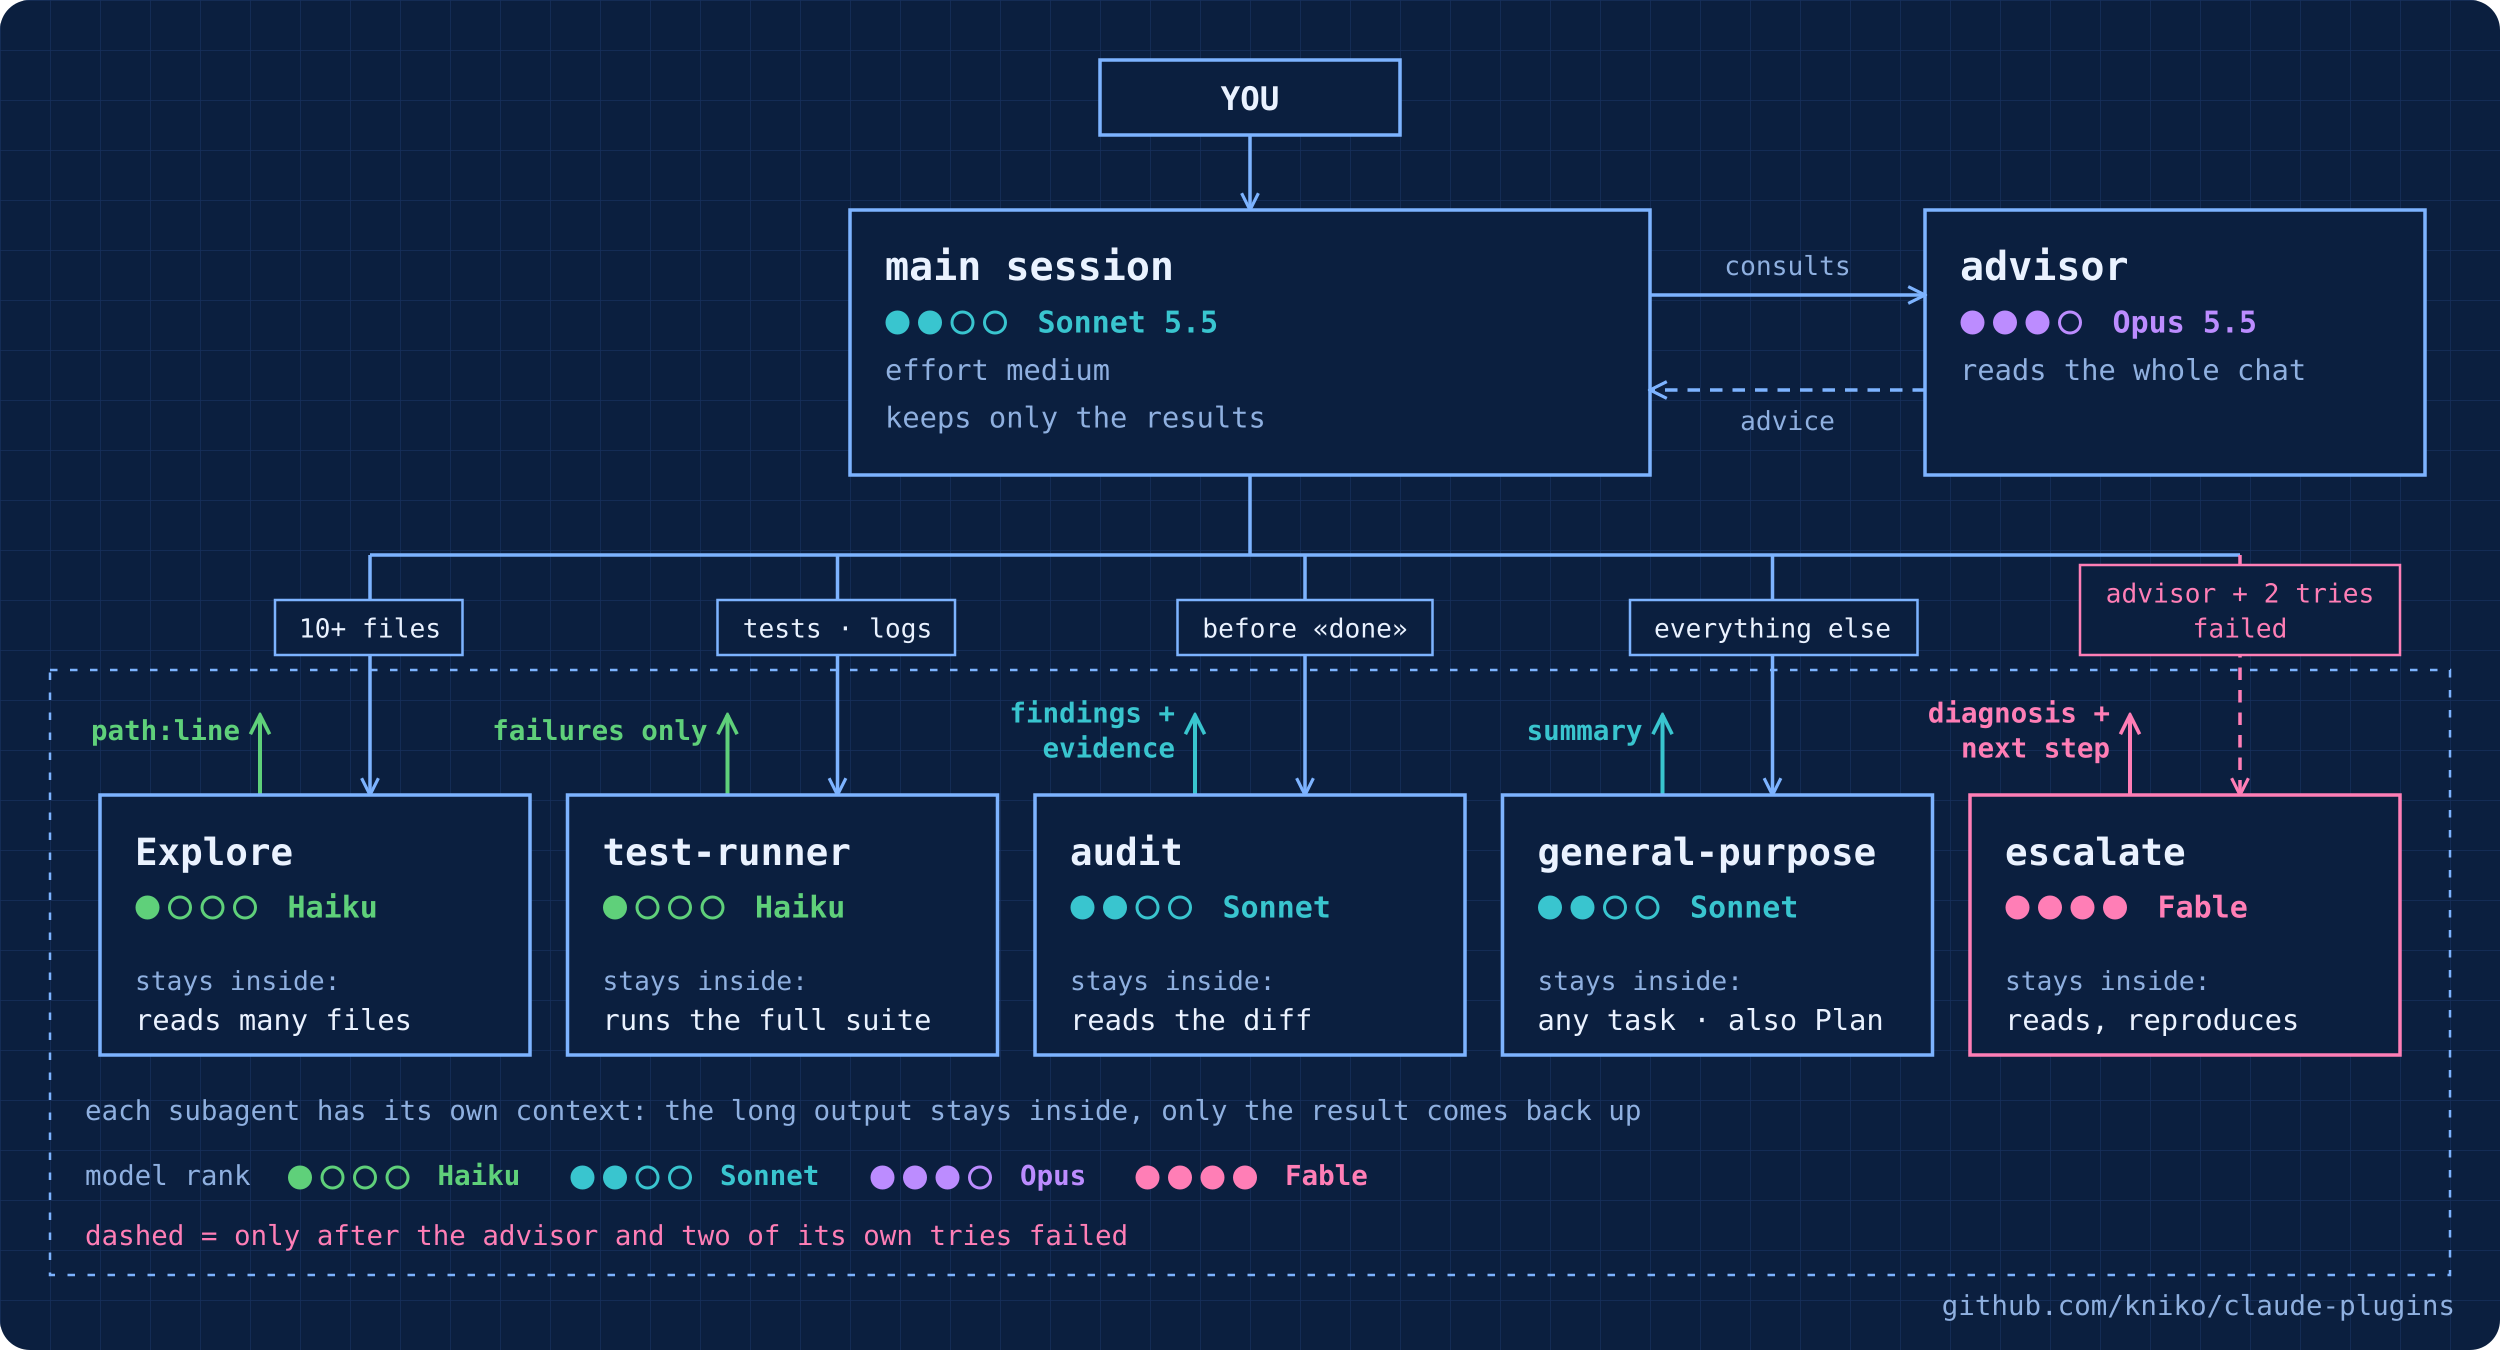
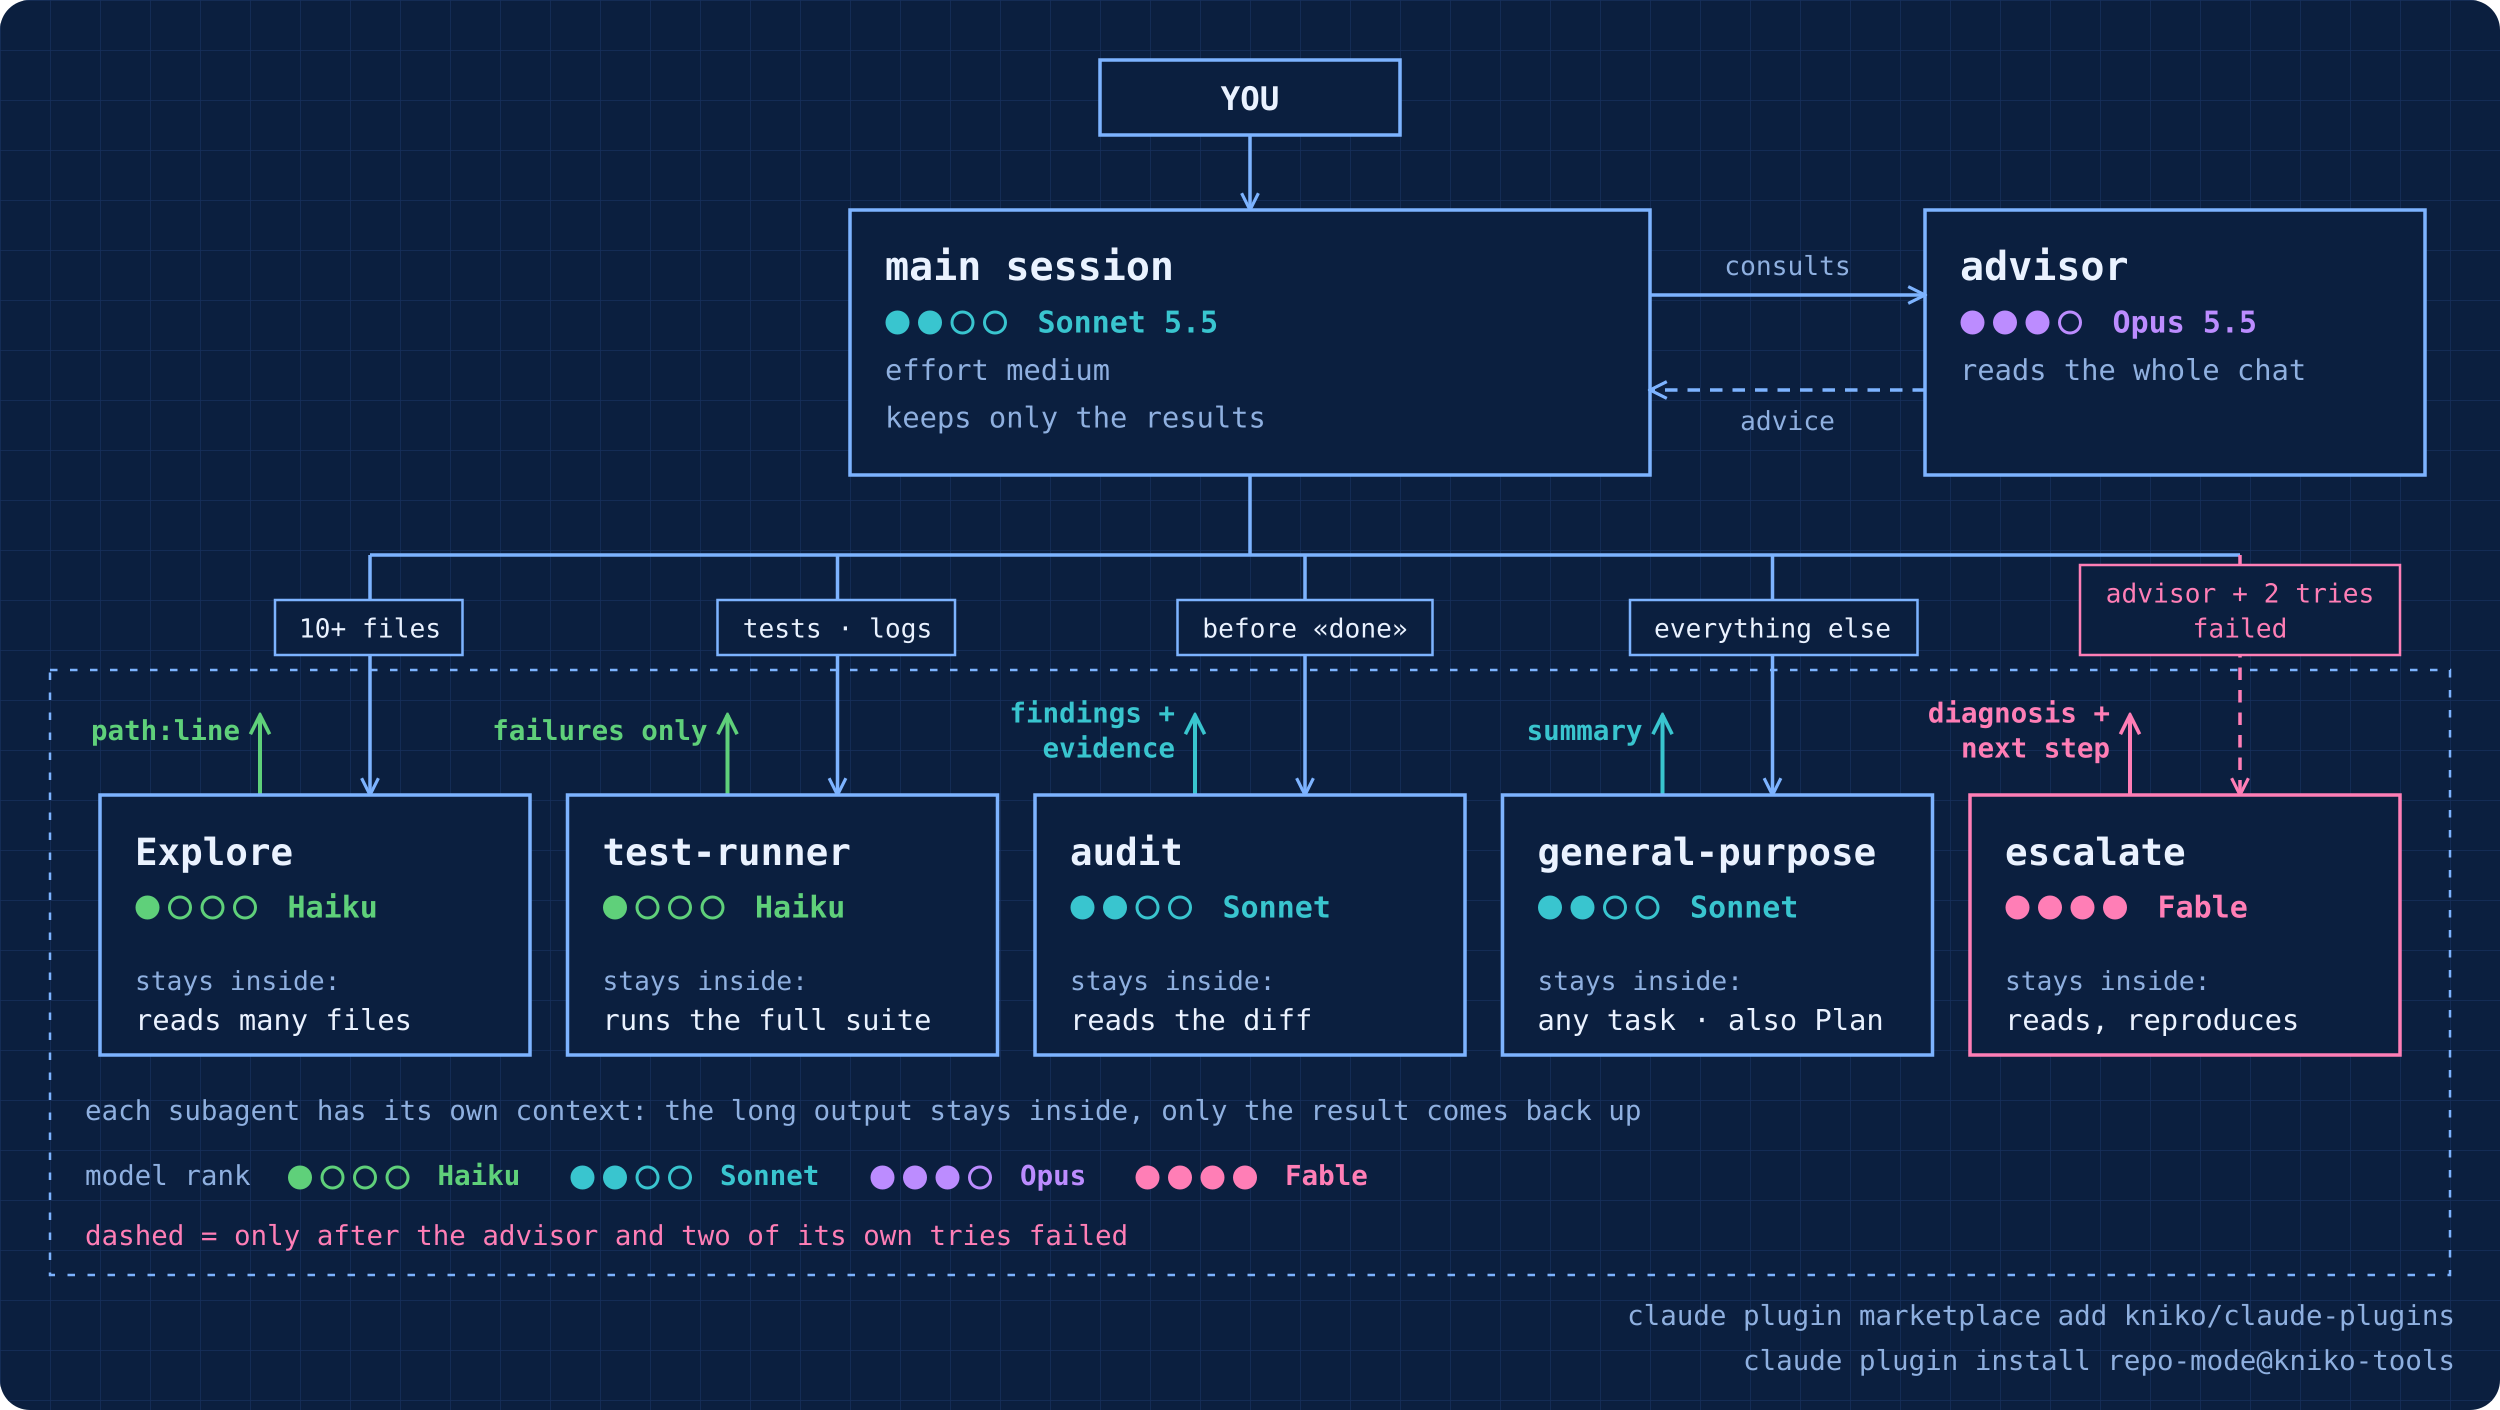
- <svg xmlns="http://www.w3.org/2000/svg" viewBox="0 0 1000 540" width="1000" height="540" role="img" aria-labelledby="t d" font-family="ui-monospace, 'Cascadia Mono', Consolas, 'DejaVu Sans Mono', Menlo, monospace">
+ <svg xmlns="http://www.w3.org/2000/svg" viewBox="0 0 1000 564" width="1000" height="564" role="img" aria-labelledby="t d" font-family="ui-monospace, 'Cascadia Mono', Consolas, 'DejaVu Sans Mono', Menlo, monospace">
  <defs>
    <pattern id="g" width="20" height="20" patternUnits="userSpaceOnUse">
      <path d="M20 0H0V20" fill="none" stroke="#16305c" stroke-width="0.6" />
    </pattern>
    <marker id="a" viewBox="0 0 10 10" refX="9" refY="5" markerWidth="6" markerHeight="6" orient="auto-start-reverse">
      <path d="M1 1 L9 5 L1 9" fill="none" stroke="#7db3ff" stroke-width="1.5" />
    </marker>
    <marker id="m-Haiku" viewBox="0 0 10 10" refX="9" refY="5" markerWidth="6" markerHeight="6" orient="auto-start-reverse">
      <path d="M1 1 L9 5 L1 9" fill="none" stroke="#5fd07a" stroke-width="1.5" />
    </marker>
    <marker id="m-Sonnet" viewBox="0 0 10 10" refX="9" refY="5" markerWidth="6" markerHeight="6" orient="auto-start-reverse">
      <path d="M1 1 L9 5 L1 9" fill="none" stroke="#39c5cf" stroke-width="1.5" />
    </marker>
    <marker id="m-Opus" viewBox="0 0 10 10" refX="9" refY="5" markerWidth="6" markerHeight="6" orient="auto-start-reverse">
      <path d="M1 1 L9 5 L1 9" fill="none" stroke="#bc8cff" stroke-width="1.5" />
    </marker>
    <marker id="m-Fable" viewBox="0 0 10 10" refX="9" refY="5" markerWidth="6" markerHeight="6" orient="auto-start-reverse">
      <path d="M1 1 L9 5 L1 9" fill="none" stroke="#ff7eb6" stroke-width="1.5" />
    </marker>
  </defs>
-   <rect width="1000" height="540" rx="12" fill="#0b1f3f" />
-   <rect width="1000" height="540" rx="12" fill="url(#g)" />
+   <rect width="1000" height="564" rx="12" fill="#0b1f3f" />
+   <rect width="1000" height="564" rx="12" fill="url(#g)" />
  <rect x="440" y="24" width="120" height="30" fill="#0b1f3f" stroke="#7db3ff" stroke-width="1.4" />
  <text x="500" y="44" font-size="13" fill="#eaf2ff" font-weight="700" text-anchor="middle">YOU</text>
  <path d="M500 54 V84" fill="none" stroke="#7db3ff" stroke-width="1.4" marker-end="url(#a)" />
  <rect x="340" y="84" width="320" height="106" fill="#0b1f3f" stroke="#7db3ff" stroke-width="1.4" />
  <text x="354" y="112" font-size="16" fill="#eaf2ff" font-weight="700" text-anchor="start">main session</text>
  <circle cx="359" cy="129" r="4.2" fill="#39c5cf" stroke="#39c5cf" stroke-width="1.2" />
  <circle cx="372" cy="129" r="4.2" fill="#39c5cf" stroke="#39c5cf" stroke-width="1.2" />
  <circle cx="385" cy="129" r="4.2" fill="none" stroke="#39c5cf" stroke-width="1.2" />
  <circle cx="398" cy="129" r="4.2" fill="none" stroke="#39c5cf" stroke-width="1.2" />
  <text x="415" y="133" font-size="12" fill="#39c5cf" font-weight="700" text-anchor="start">Sonnet 5.5</text>
  <text x="354" y="152" font-size="11.5" fill="#8fb0e0" font-weight="400" text-anchor="start">effort medium</text>
  <text x="354" y="171" font-size="11.5" fill="#8fb0e0" font-weight="400" text-anchor="start">keeps only the results</text>
  <rect x="770" y="84" width="200" height="106" fill="#0b1f3f" stroke="#7db3ff" stroke-width="1.4" />
  <text x="784" y="112" font-size="16" fill="#eaf2ff" font-weight="700" text-anchor="start">advisor</text>
  <circle cx="789" cy="129" r="4.2" fill="#bc8cff" stroke="#bc8cff" stroke-width="1.2" />
  <circle cx="802" cy="129" r="4.2" fill="#bc8cff" stroke="#bc8cff" stroke-width="1.2" />
  <circle cx="815" cy="129" r="4.2" fill="#bc8cff" stroke="#bc8cff" stroke-width="1.2" />
  <circle cx="828" cy="129" r="4.2" fill="none" stroke="#bc8cff" stroke-width="1.2" />
  <text x="845" y="133" font-size="12" fill="#bc8cff" font-weight="700" text-anchor="start">Opus 5.5</text>
  <text x="784" y="152" font-size="11.5" fill="#8fb0e0" font-weight="400" text-anchor="start">reads the whole chat</text>
  <path d="M660 118 H770" fill="none" stroke="#7db3ff" stroke-width="1.4" marker-end="url(#a)" />
  <text x="715" y="110" font-size="10.5" fill="#8fb0e0" font-weight="400" text-anchor="middle">consults</text>
  <path d="M770 156 H660" fill="none" stroke="#7db3ff" stroke-width="1.4" stroke-dasharray="5 4" marker-end="url(#a)" />
  <text x="715" y="172" font-size="10.5" fill="#8fb0e0" font-weight="400" text-anchor="middle">advice</text>
  <path d="M500 190 V222 M148.0 222 H896.0" stroke="#7db3ff" stroke-width="1.4" fill="none" />
  <rect x="20" y="268" width="960" height="242" fill="none" stroke="#7db3ff" stroke-width="1" stroke-dasharray="3 5" />
  <path d="M148.0 222 V318" fill="none" stroke="#7db3ff" stroke-width="1.4" marker-end="url(#a)" />
  <rect x="110" y="240" width="75" height="22" fill="#0b1f3f" stroke="#7db3ff" stroke-width="1" />
  <text x="148" y="255" font-size="10.5" fill="#eaf2ff" font-weight="400" text-anchor="middle">10+ files</text>
  <path d="M104.0 318 V286" fill="none" stroke="#5fd07a" stroke-width="1.6" marker-end="url(#m-Haiku)" />
  <text x="96.0" y="296" font-size="11" fill="#5fd07a" font-weight="700" text-anchor="end">path:line</text>
  <rect x="40" y="318" width="172" height="104" fill="#0b1f3f" stroke="#7db3ff" stroke-width="1.4" />
  <text x="54" y="346" font-size="15" fill="#eaf2ff" font-weight="700" text-anchor="start">Explore</text>
  <circle cx="59" cy="363" r="4.2" fill="#5fd07a" stroke="#5fd07a" stroke-width="1.2" />
  <circle cx="72" cy="363" r="4.2" fill="none" stroke="#5fd07a" stroke-width="1.2" />
  <circle cx="85" cy="363" r="4.2" fill="none" stroke="#5fd07a" stroke-width="1.2" />
  <circle cx="98" cy="363" r="4.2" fill="none" stroke="#5fd07a" stroke-width="1.2" />
  <text x="115" y="367" font-size="12" fill="#5fd07a" font-weight="700" text-anchor="start">Haiku</text>
  <text x="54" y="396" font-size="10.5" fill="#8fb0e0" font-weight="400" text-anchor="start">stays inside:</text>
  <text x="54" y="412" font-size="11.5" fill="#eaf2ff" font-weight="400" text-anchor="start">reads many files</text>
  <path d="M335.0 222 V318" fill="none" stroke="#7db3ff" stroke-width="1.4" marker-end="url(#a)" />
  <rect x="287" y="240" width="95" height="22" fill="#0b1f3f" stroke="#7db3ff" stroke-width="1" />
  <text x="335" y="255" font-size="10.5" fill="#eaf2ff" font-weight="400" text-anchor="middle">tests · logs</text>
  <path d="M291.0 318 V286" fill="none" stroke="#5fd07a" stroke-width="1.6" marker-end="url(#m-Haiku)" />
  <text x="283.0" y="296" font-size="11" fill="#5fd07a" font-weight="700" text-anchor="end">failures only</text>
  <rect x="227" y="318" width="172" height="104" fill="#0b1f3f" stroke="#7db3ff" stroke-width="1.4" />
  <text x="241" y="346" font-size="15" fill="#eaf2ff" font-weight="700" text-anchor="start">test-runner</text>
  <circle cx="246" cy="363" r="4.2" fill="#5fd07a" stroke="#5fd07a" stroke-width="1.2" />
  <circle cx="259" cy="363" r="4.2" fill="none" stroke="#5fd07a" stroke-width="1.2" />
  <circle cx="272" cy="363" r="4.2" fill="none" stroke="#5fd07a" stroke-width="1.2" />
  <circle cx="285" cy="363" r="4.2" fill="none" stroke="#5fd07a" stroke-width="1.2" />
  <text x="302" y="367" font-size="12" fill="#5fd07a" font-weight="700" text-anchor="start">Haiku</text>
  <text x="241" y="396" font-size="10.5" fill="#8fb0e0" font-weight="400" text-anchor="start">stays inside:</text>
  <text x="241" y="412" font-size="11.5" fill="#eaf2ff" font-weight="400" text-anchor="start">runs the full suite</text>
  <path d="M522.0 222 V318" fill="none" stroke="#7db3ff" stroke-width="1.4" marker-end="url(#a)" />
  <rect x="471" y="240" width="102" height="22" fill="#0b1f3f" stroke="#7db3ff" stroke-width="1" />
  <text x="522" y="255" font-size="10.5" fill="#eaf2ff" font-weight="400" text-anchor="middle">before «done»</text>
  <path d="M478.0 318 V286" fill="none" stroke="#39c5cf" stroke-width="1.6" marker-end="url(#m-Sonnet)" />
  <text x="470.0" y="289" font-size="11" fill="#39c5cf" font-weight="700" text-anchor="end">findings +</text>
  <text x="470.0" y="303" font-size="11" fill="#39c5cf" font-weight="700" text-anchor="end">evidence</text>
  <rect x="414" y="318" width="172" height="104" fill="#0b1f3f" stroke="#7db3ff" stroke-width="1.4" />
  <text x="428" y="346" font-size="15" fill="#eaf2ff" font-weight="700" text-anchor="start">audit</text>
  <circle cx="433" cy="363" r="4.2" fill="#39c5cf" stroke="#39c5cf" stroke-width="1.2" />
  <circle cx="446" cy="363" r="4.2" fill="#39c5cf" stroke="#39c5cf" stroke-width="1.2" />
  <circle cx="459" cy="363" r="4.2" fill="none" stroke="#39c5cf" stroke-width="1.2" />
  <circle cx="472" cy="363" r="4.2" fill="none" stroke="#39c5cf" stroke-width="1.2" />
  <text x="489" y="367" font-size="12" fill="#39c5cf" font-weight="700" text-anchor="start">Sonnet</text>
  <text x="428" y="396" font-size="10.5" fill="#8fb0e0" font-weight="400" text-anchor="start">stays inside:</text>
  <text x="428" y="412" font-size="11.5" fill="#eaf2ff" font-weight="400" text-anchor="start">reads the diff</text>
  <path d="M709.0 222 V318" fill="none" stroke="#7db3ff" stroke-width="1.4" marker-end="url(#a)" />
  <rect x="652" y="240" width="115" height="22" fill="#0b1f3f" stroke="#7db3ff" stroke-width="1" />
  <text x="709" y="255" font-size="10.5" fill="#eaf2ff" font-weight="400" text-anchor="middle">everything else</text>
  <path d="M665.0 318 V286" fill="none" stroke="#39c5cf" stroke-width="1.6" marker-end="url(#m-Sonnet)" />
  <text x="657.0" y="296" font-size="11" fill="#39c5cf" font-weight="700" text-anchor="end">summary</text>
  <rect x="601" y="318" width="172" height="104" fill="#0b1f3f" stroke="#7db3ff" stroke-width="1.4" />
  <text x="615" y="346" font-size="15" fill="#eaf2ff" font-weight="700" text-anchor="start">general-purpose</text>
  <circle cx="620" cy="363" r="4.2" fill="#39c5cf" stroke="#39c5cf" stroke-width="1.2" />
  <circle cx="633" cy="363" r="4.2" fill="#39c5cf" stroke="#39c5cf" stroke-width="1.2" />
  <circle cx="646" cy="363" r="4.2" fill="none" stroke="#39c5cf" stroke-width="1.2" />
  <circle cx="659" cy="363" r="4.2" fill="none" stroke="#39c5cf" stroke-width="1.2" />
  <text x="676" y="367" font-size="12" fill="#39c5cf" font-weight="700" text-anchor="start">Sonnet</text>
  <text x="615" y="396" font-size="10.5" fill="#8fb0e0" font-weight="400" text-anchor="start">stays inside:</text>
  <text x="615" y="412" font-size="11.5" fill="#eaf2ff" font-weight="400" text-anchor="start">any task · also Plan</text>
  <path d="M896.0 222 V318" fill="none" stroke="#ff7eb6" stroke-width="1.4" stroke-dasharray="5 4" marker-end="url(#m-Fable)" />
  <rect x="832" y="226" width="128" height="36" fill="#0b1f3f" stroke="#ff7eb6" stroke-width="1" />
  <text x="896" y="241" font-size="10.5" fill="#ff7eb6" font-weight="400" text-anchor="middle">advisor + 2 tries</text>
  <text x="896" y="255" font-size="10.5" fill="#ff7eb6" font-weight="400" text-anchor="middle">failed</text>
  <path d="M852.0 318 V286" fill="none" stroke="#ff7eb6" stroke-width="1.6" marker-end="url(#m-Fable)" />
  <text x="844.0" y="289" font-size="11" fill="#ff7eb6" font-weight="700" text-anchor="end">diagnosis +</text>
  <text x="844.0" y="303" font-size="11" fill="#ff7eb6" font-weight="700" text-anchor="end">next step</text>
  <rect x="788" y="318" width="172" height="104" fill="#0b1f3f" stroke="#ff7eb6" stroke-width="1.4" />
  <text x="802" y="346" font-size="15" fill="#eaf2ff" font-weight="700" text-anchor="start">escalate</text>
  <circle cx="807" cy="363" r="4.2" fill="#ff7eb6" stroke="#ff7eb6" stroke-width="1.2" />
  <circle cx="820" cy="363" r="4.2" fill="#ff7eb6" stroke="#ff7eb6" stroke-width="1.2" />
  <circle cx="833" cy="363" r="4.2" fill="#ff7eb6" stroke="#ff7eb6" stroke-width="1.2" />
  <circle cx="846" cy="363" r="4.2" fill="#ff7eb6" stroke="#ff7eb6" stroke-width="1.2" />
  <text x="863" y="367" font-size="12" fill="#ff7eb6" font-weight="700" text-anchor="start">Fable</text>
  <text x="802" y="396" font-size="10.5" fill="#8fb0e0" font-weight="400" text-anchor="start">stays inside:</text>
  <text x="802" y="412" font-size="11.5" fill="#eaf2ff" font-weight="400" text-anchor="start">reads, reproduces</text>
  <text x="34" y="448" font-size="11" fill="#8fb0e0" font-weight="400" text-anchor="start">each subagent has its own context: the long output stays inside, only the result comes back up</text>
  <text x="34" y="474" font-size="11" fill="#8fb0e0" font-weight="400" text-anchor="start">model rank</text>
  <circle cx="120.0" cy="471" r="4.2" fill="#5fd07a" stroke="#5fd07a" stroke-width="1.2" />
  <circle cx="133.0" cy="471" r="4.2" fill="none" stroke="#5fd07a" stroke-width="1.2" />
  <circle cx="146.0" cy="471" r="4.2" fill="none" stroke="#5fd07a" stroke-width="1.2" />
  <circle cx="159.0" cy="471" r="4.2" fill="none" stroke="#5fd07a" stroke-width="1.2" />
  <text x="175.0" y="474" font-size="11" fill="#5fd07a" font-weight="700" text-anchor="start">Haiku</text>
  <circle cx="233.0" cy="471" r="4.2" fill="#39c5cf" stroke="#39c5cf" stroke-width="1.2" />
  <circle cx="246.0" cy="471" r="4.2" fill="#39c5cf" stroke="#39c5cf" stroke-width="1.2" />
  <circle cx="259.0" cy="471" r="4.2" fill="none" stroke="#39c5cf" stroke-width="1.2" />
  <circle cx="272.0" cy="471" r="4.2" fill="none" stroke="#39c5cf" stroke-width="1.2" />
  <text x="288.0" y="474" font-size="11" fill="#39c5cf" font-weight="700" text-anchor="start">Sonnet</text>
  <circle cx="353.0" cy="471" r="4.2" fill="#bc8cff" stroke="#bc8cff" stroke-width="1.2" />
  <circle cx="366.0" cy="471" r="4.2" fill="#bc8cff" stroke="#bc8cff" stroke-width="1.2" />
  <circle cx="379.0" cy="471" r="4.2" fill="#bc8cff" stroke="#bc8cff" stroke-width="1.2" />
  <circle cx="392.0" cy="471" r="4.2" fill="none" stroke="#bc8cff" stroke-width="1.2" />
  <text x="408.0" y="474" font-size="11" fill="#bc8cff" font-weight="700" text-anchor="start">Opus</text>
  <circle cx="459.0" cy="471" r="4.2" fill="#ff7eb6" stroke="#ff7eb6" stroke-width="1.2" />
  <circle cx="472.0" cy="471" r="4.2" fill="#ff7eb6" stroke="#ff7eb6" stroke-width="1.2" />
  <circle cx="485.0" cy="471" r="4.2" fill="#ff7eb6" stroke="#ff7eb6" stroke-width="1.2" />
  <circle cx="498.0" cy="471" r="4.2" fill="#ff7eb6" stroke="#ff7eb6" stroke-width="1.2" />
  <text x="514.0" y="474" font-size="11" fill="#ff7eb6" font-weight="700" text-anchor="start">Fable</text>
  <text x="34" y="498" font-size="11" fill="#ff7eb6" font-weight="400" text-anchor="start">dashed = only after the advisor and two of its own tries failed</text>
-   <text x="982" y="526" font-size="11" fill="#8fb0e0" font-weight="400" text-anchor="end">github.com/kniko/claude-plugins</text>
+   <text x="982" y="530" font-size="11" fill="#8fb0e0" font-weight="400" text-anchor="end">claude plugin marketplace add kniko/claude-plugins</text>
+   <text x="982" y="548" font-size="11" fill="#8fb0e0" font-weight="400" text-anchor="end">claude plugin install repo-mode@kniko-tools</text>
</svg>
